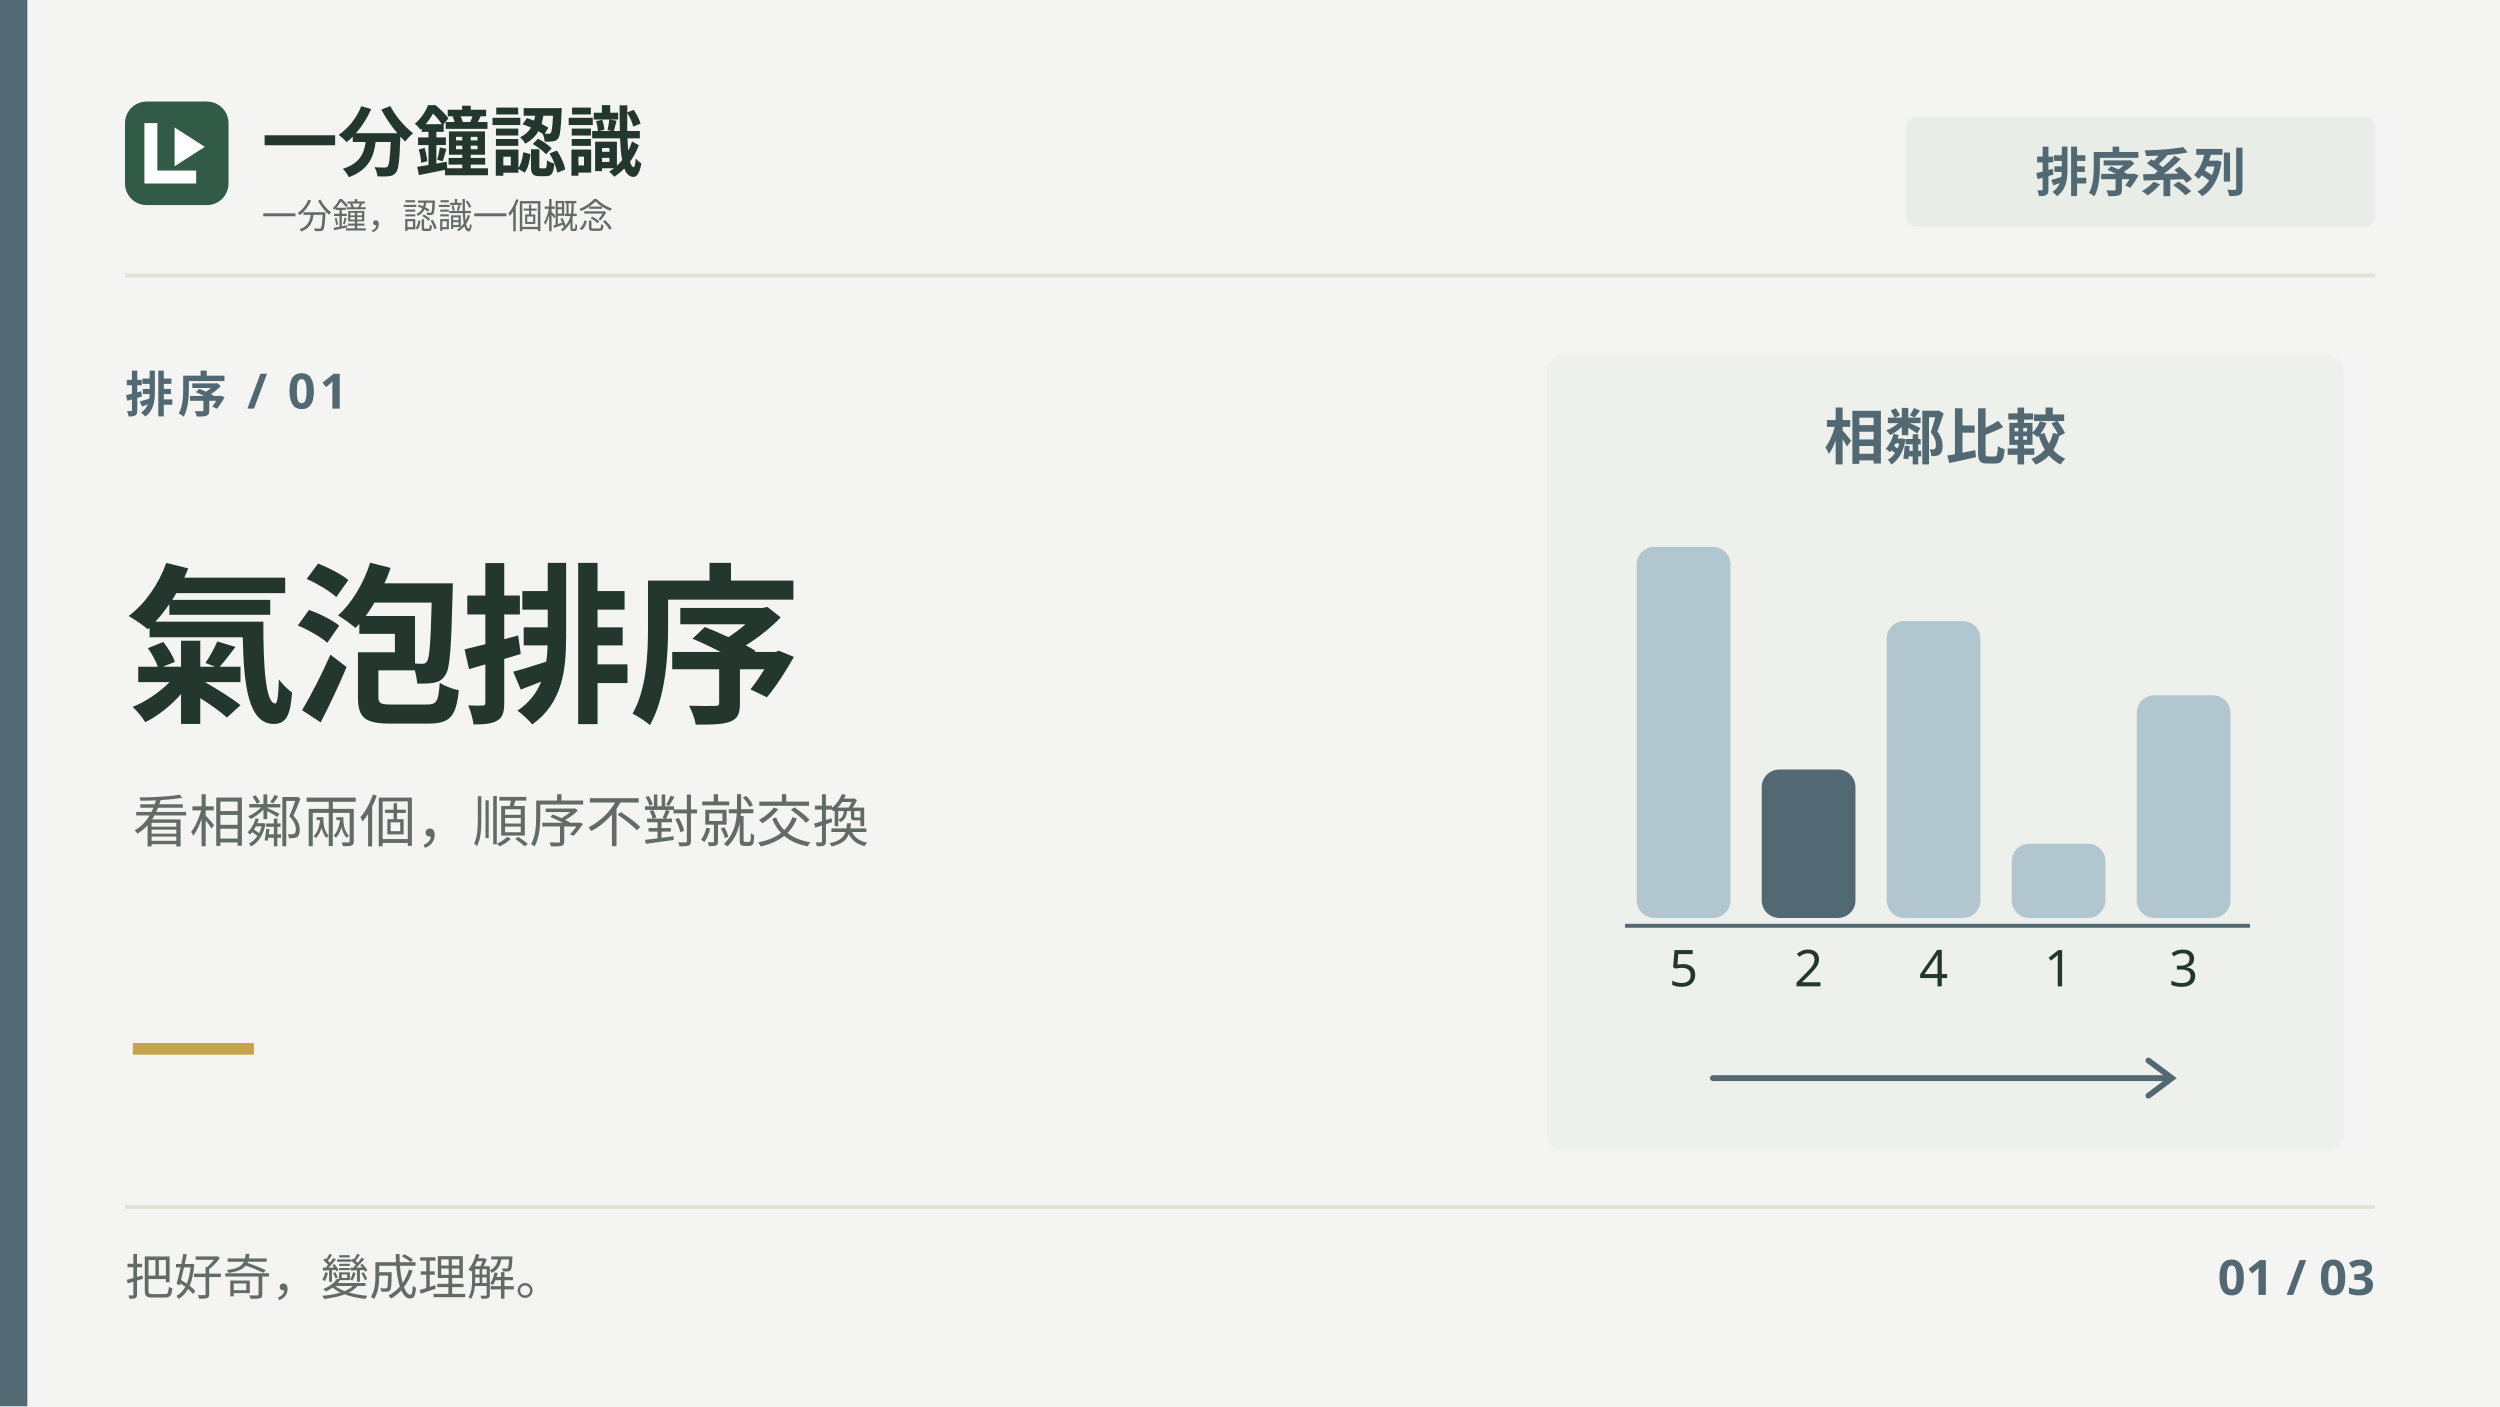
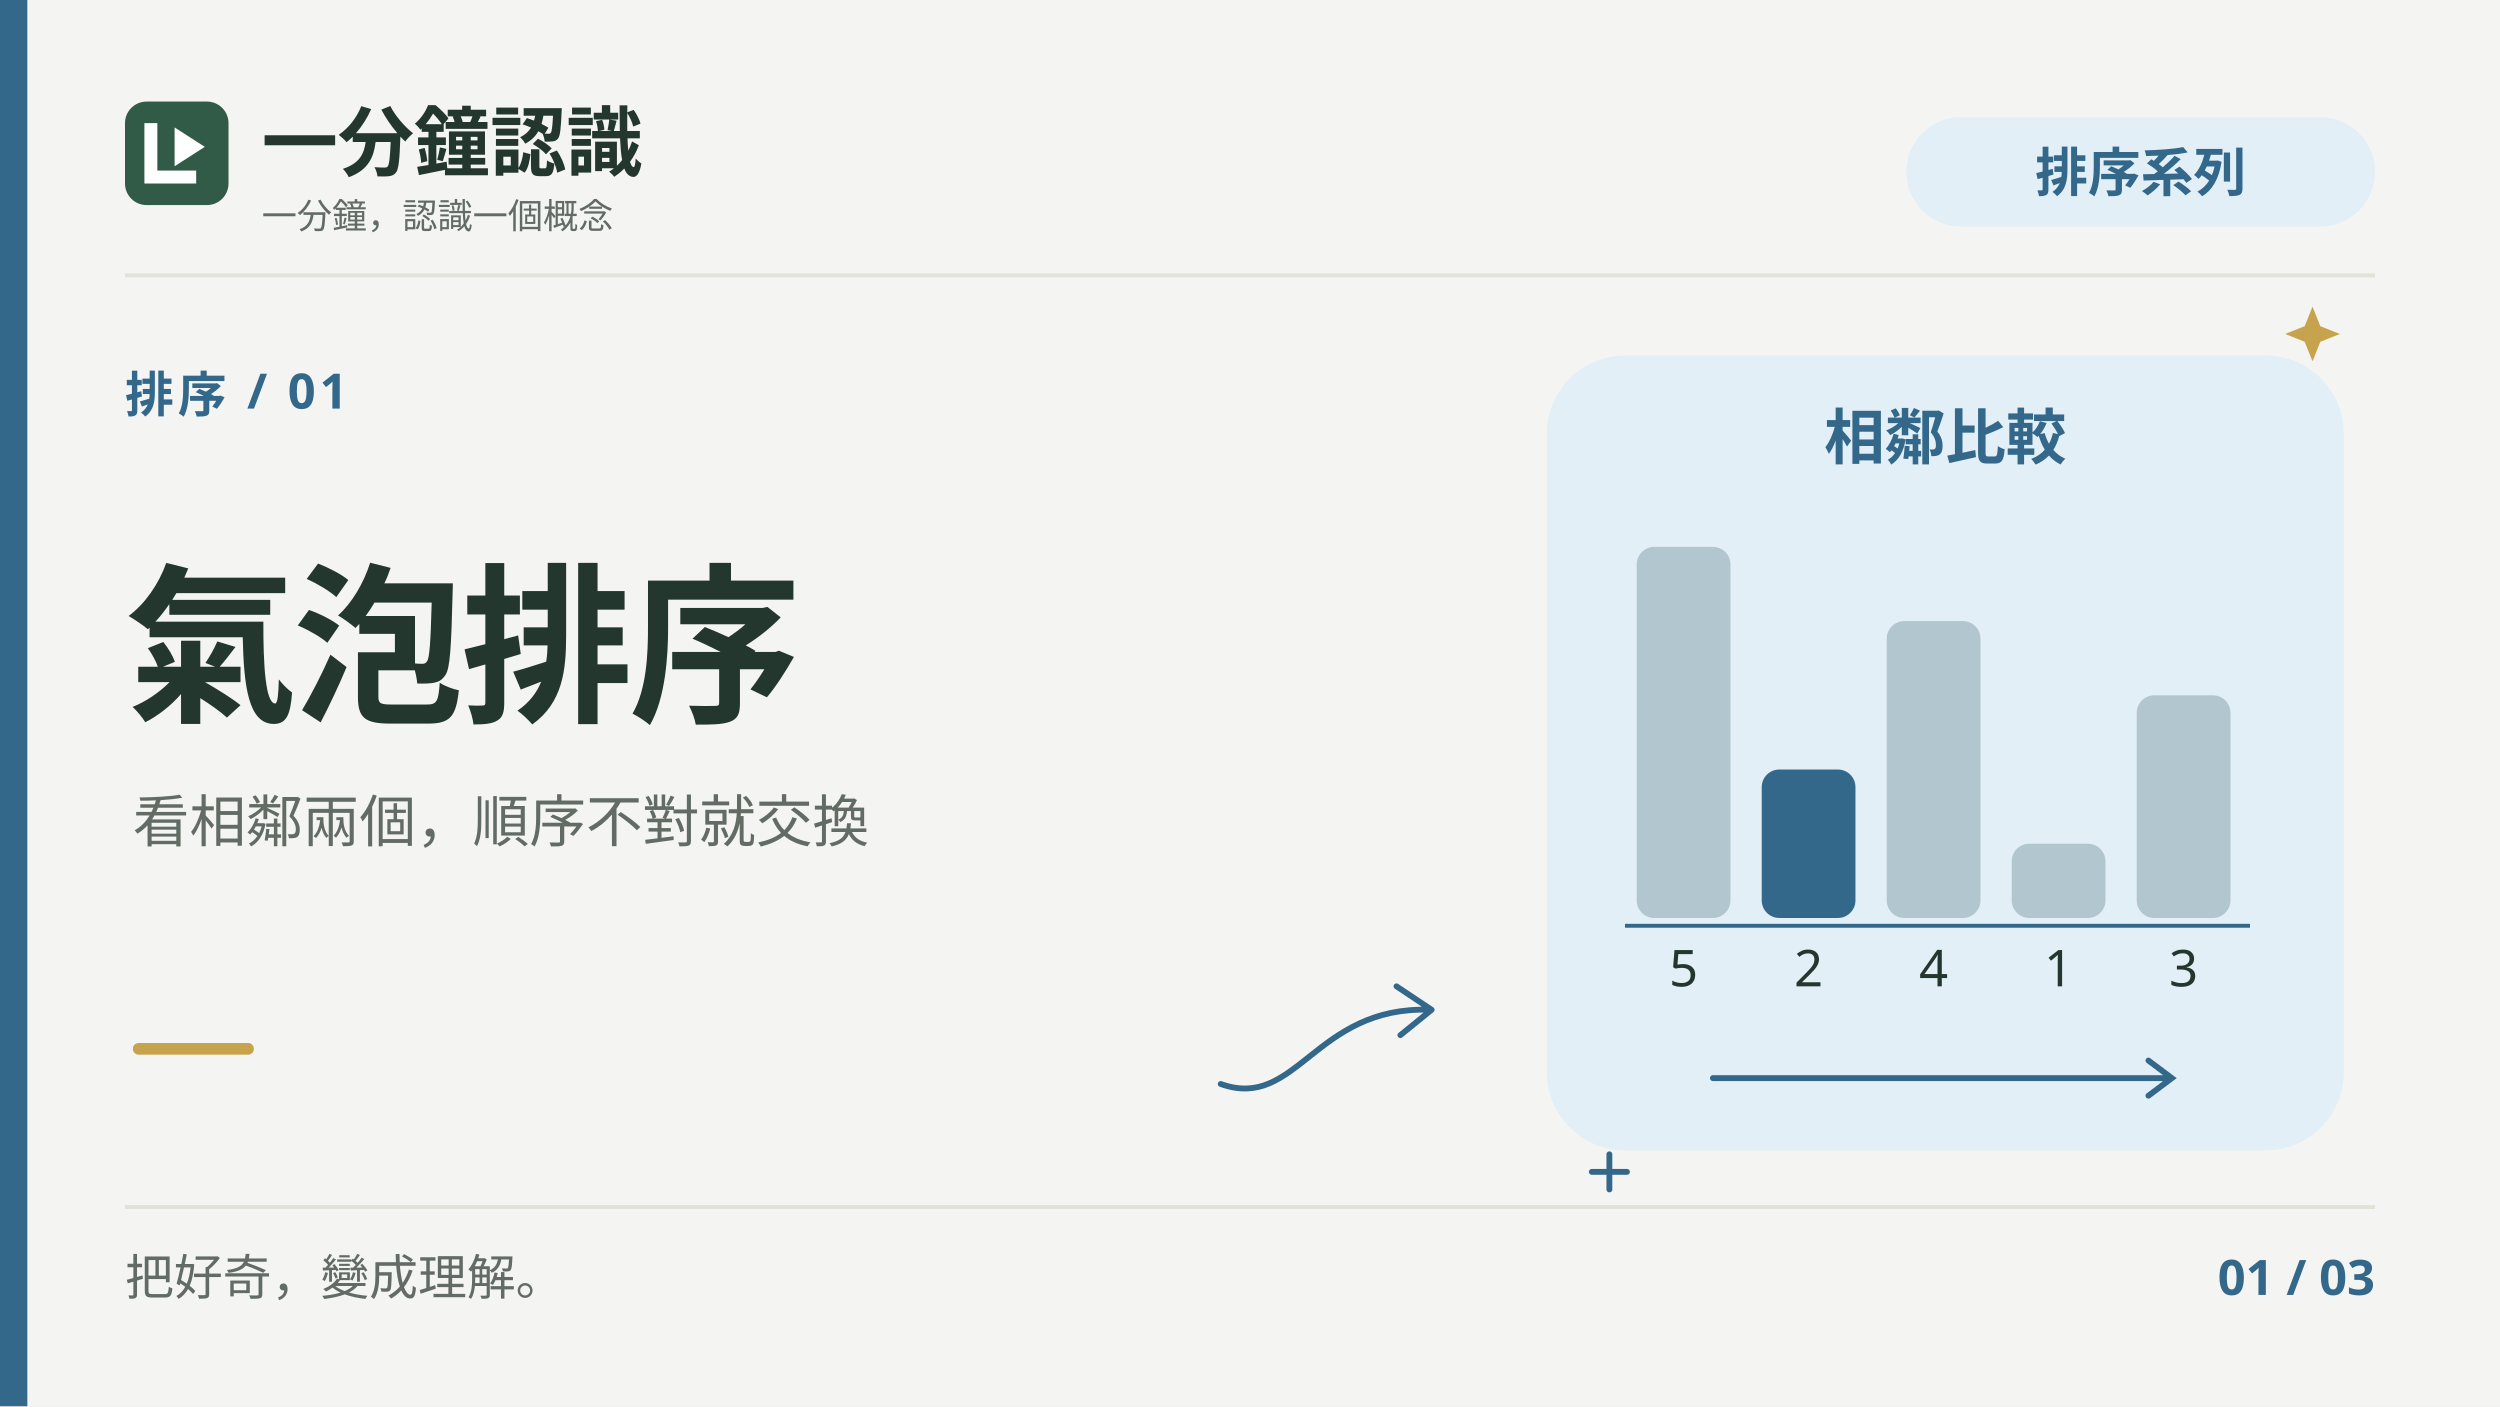
<svg xmlns="http://www.w3.org/2000/svg" width="1280" height="720" viewBox="0 0 1280 720" role="img" aria-labelledby="title desc">
  <g font-family="Microsoft JhengHei, PingFang TC, Noto Sans TC, sans-serif">
    <rect x="0" y="0" width="1280" height="720" rx="0" fill="#f4f5f2" />
-     <rect x="0" y="0" width="14" height="720" rx="0" fill="#526872" />
+     <rect x="0" y="0" width="14" height="720" rx="0" fill="#34688b" />
    <path d="M64 141h1152M64 618h1152" stroke="#dfe3d8" stroke-width="2" />
    <svg x="64" y="52" width="53" height="53" viewBox="0 0 48 48">
      <rect width="48" height="48" rx="10" fill="#315b47" />
      <path d="M15 10v22h18v6H9V10z" fill="#ffffff" />
      <path d="m23 12 14 9-14 9z" fill="#ffffff" />
    </svg>
    <text x="134" y="87" font-size="39" fill="#23372e" font-weight="800">一分鐘認識</text>
    <text x="134" y="117" font-size="18" fill="#626c65">一分鐘，認識一個概念</text>
-     <rect x="976" y="60" width="240" height="56" rx="5" fill="#e9ede7" />
-     <text x="1096" y="98" font-size="27" fill="#526872" text-anchor="middle" font-weight="700">排序系列</text>
-     <rect x="792" y="182" width="408" height="407" rx="8" fill="#edf0eb" />
-     <text x="64" y="211" font-size="25" fill="#526872" font-weight="700" letter-spacing="2">排序 / 01</text>
+     <rect x="976" y="60" width="240" height="56" rx="28" fill="#e2eff7" />
+     <text x="1096" y="98" font-size="27" fill="#34688b" text-anchor="middle" font-weight="700">排序系列</text>
+     <rect x="792" y="182" width="408" height="407" rx="40" fill="#e2eff7" />
+     <text x="64" y="211" font-size="25" fill="#34688b" font-weight="700" letter-spacing="2">排序 / 01</text>
    <text x="64" y="363" font-size="88" fill="#23372e" font-weight="800" letter-spacing="-2">氣泡排序</text>
    <text x="68" y="431" font-size="29" fill="#626c65">看相鄰兩個，順序不對就交換</text>
-     <rect x="68" y="534" width="62" height="6" rx="0" fill="#c6a34c" />
+     <rect x="68" y="534" width="62" height="6" rx="3" fill="#c6a34c" />
+     <path d="M625 555c39 14 48-40 107-38m-17-12 18 12-16 13" fill="none" stroke="#34688b" stroke-width="3" stroke-linecap="round" stroke-linejoin="round" />
+     <path d="m1184 157 4 10 10 4-10 4-4 10-4-10-10-4 10-4Z" fill="#c6a34c" />
+     <path d="M824 591v18m-9-9h18" fill="none" stroke="#34688b" stroke-width="3" stroke-linecap="round" />
    <rect x="838" y="280" width="48" height="190" rx="9" fill="#b1c6ce" />
    <text x="862" y="505" font-size="26" fill="#23372e" text-anchor="middle">5</text>
-     <rect x="902" y="394" width="48" height="76" rx="9" fill="#526872" />
+     <rect x="902" y="394" width="48" height="76" rx="9" fill="#34688b" />
    <text x="926" y="505" font-size="26" fill="#23372e" text-anchor="middle">2</text>
    <rect x="966" y="318" width="48" height="152" rx="9" fill="#b1c6ce" />
    <text x="990" y="505" font-size="26" fill="#23372e" text-anchor="middle">4</text>
    <rect x="1030" y="432" width="48" height="38" rx="9" fill="#b1c6ce" />
    <text x="1054" y="505" font-size="26" fill="#23372e" text-anchor="middle">1</text>
    <rect x="1094" y="356" width="48" height="114" rx="9" fill="#b1c6ce" />
    <text x="1118" y="505" font-size="26" fill="#23372e" text-anchor="middle">3</text>
-     <path d="M832 474h320" stroke="#526872" stroke-width="2" />
-     <text x="996" y="235" font-size="31" fill="#526872" text-anchor="middle" font-weight="700">相鄰比較</text>
-     <path d="M877 552h235m-12-9 12 9-12 9" fill="none" stroke="#526872" stroke-width="3" stroke-linecap="round" />
+     <path d="M832 474h320" stroke="#34688b" stroke-width="2" />
+     <text x="996" y="235" font-size="31" fill="#34688b" text-anchor="middle" font-weight="700">相鄰比較</text>
+     <path d="M877 552h235m-12-9 12 9-12 9" fill="none" stroke="#34688b" stroke-width="3" stroke-linecap="round" />
    <text x="64" y="663" font-size="25" fill="#626c65">把好奇，變成理解。</text>
-     <text x="1216" y="663" font-size="25" fill="#526872" text-anchor="end" font-weight="700">01 / 03</text>
+     <text x="1216" y="663" font-size="25" fill="#34688b" text-anchor="end" font-weight="700">01 / 03</text>
  </g>
</svg>
